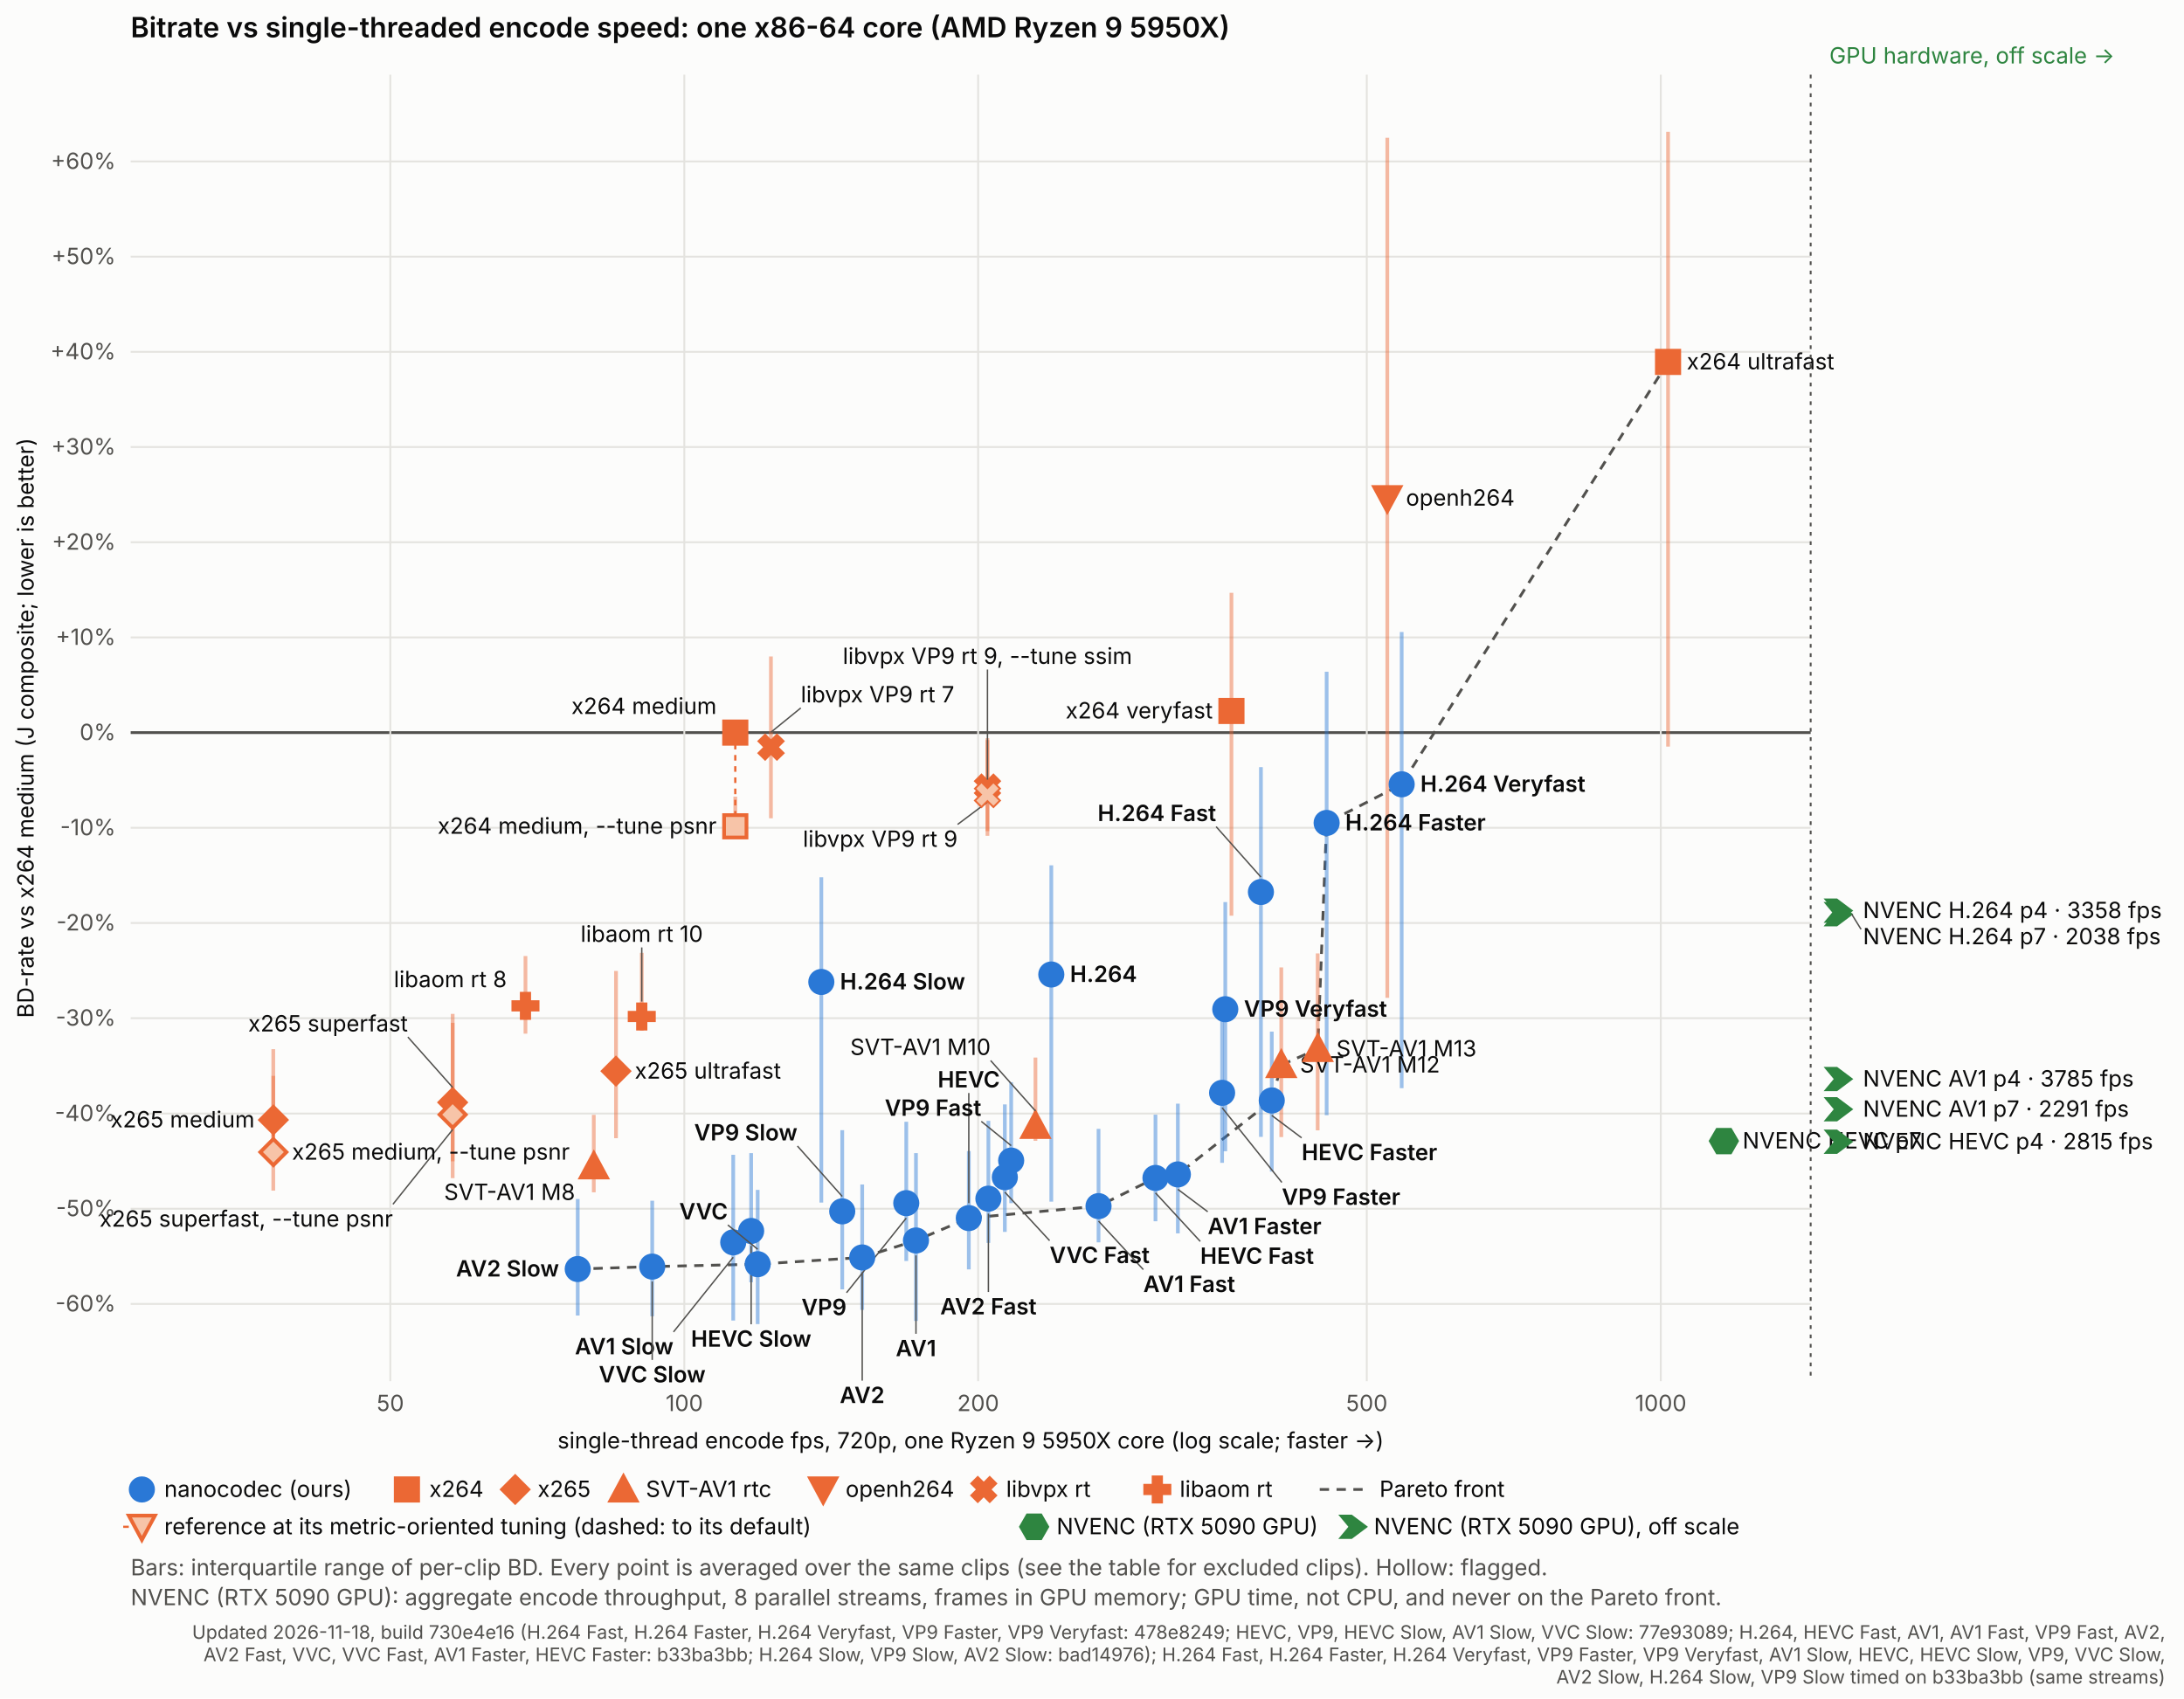
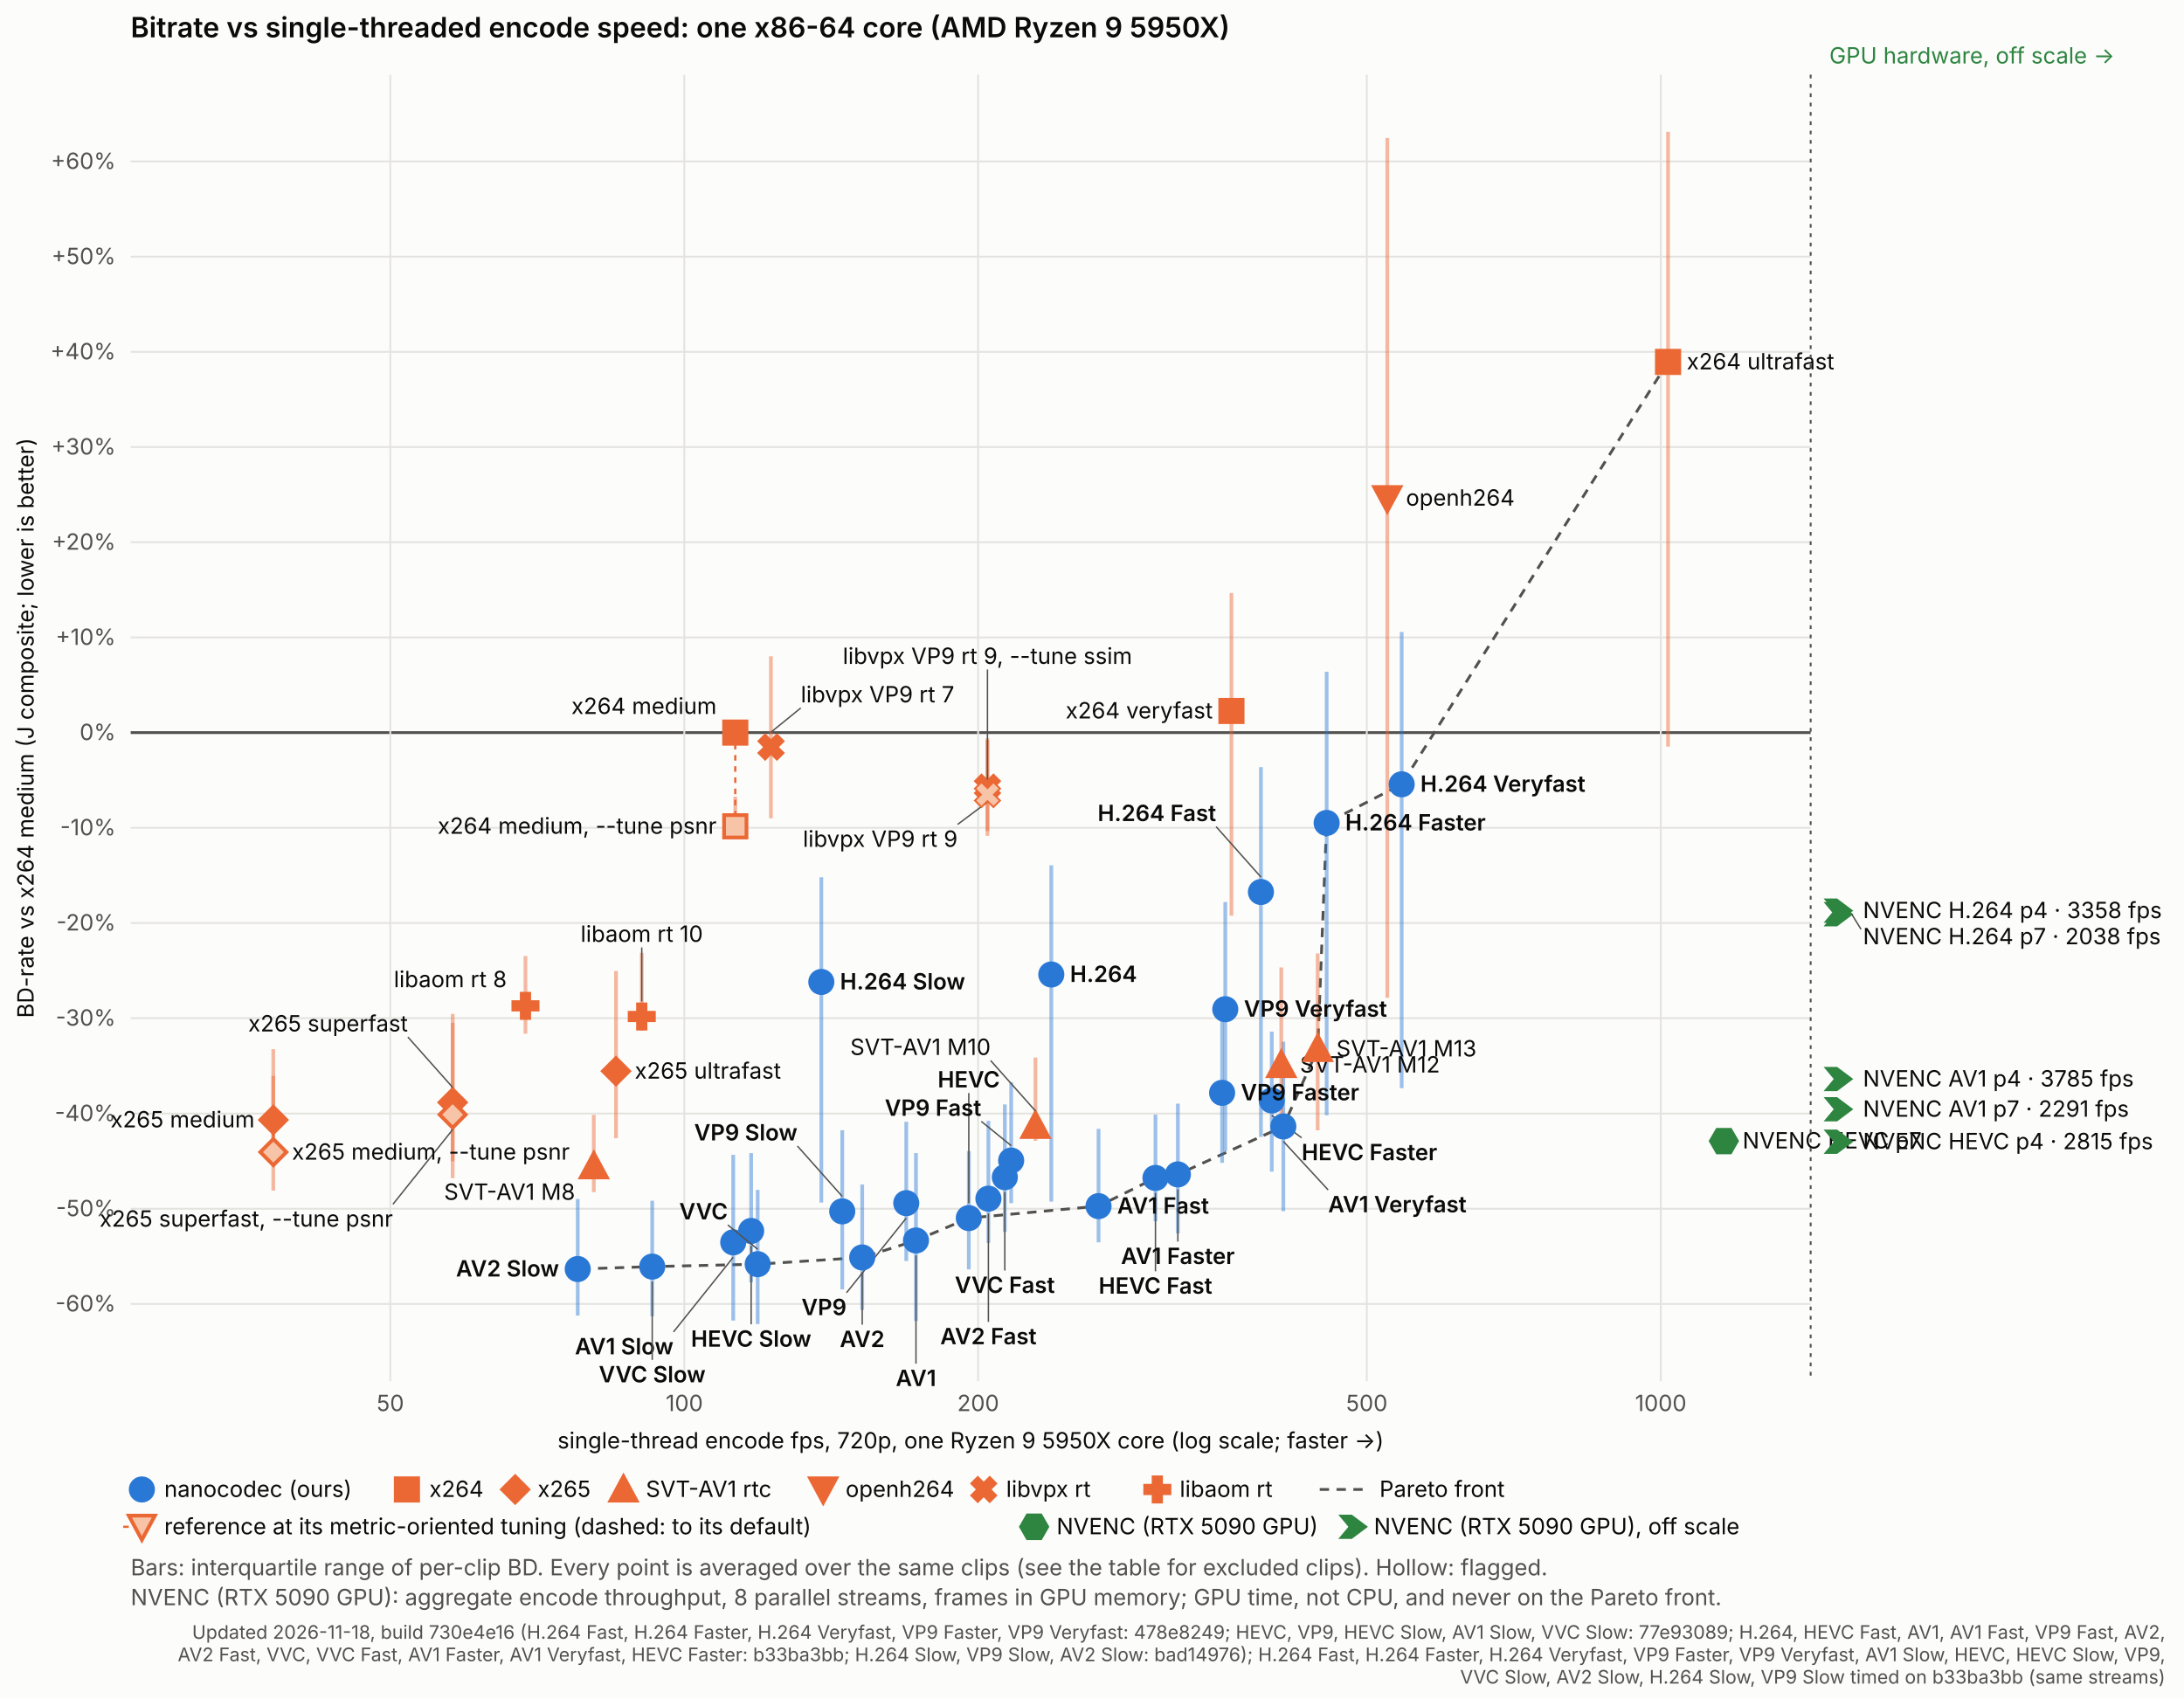
<svg xmlns="http://www.w3.org/2000/svg" viewBox="0 0 1170 910" width="1170" height="910" font-family="system-ui, -apple-system, Segoe UI, sans-serif" font-size="12">
  <rect width="1170" height="910" fill="#fcfcfb" />
  <text x="70" y="20" font-size="15" font-weight="600" fill="#0b0b0b">Bitrate vs single-threaded encode speed: one x86-64 core (AMD Ryzen 9 5950X)</text>
  <text x="70" y="35" fill="#52514e" />
  <line x1="70" x2="970" y1="698.6" y2="698.6" stroke="#e4e3df" stroke-width="1" />
  <text x="62" y="702.6" text-anchor="end" fill="#52514e">-60%</text>
  <line x1="70" x2="970" y1="647.6" y2="647.6" stroke="#e4e3df" stroke-width="1" />
  <text x="62" y="651.6" text-anchor="end" fill="#52514e">-50%</text>
  <line x1="70" x2="970" y1="596.6" y2="596.6" stroke="#e4e3df" stroke-width="1" />
  <text x="62" y="600.6" text-anchor="end" fill="#52514e">-40%</text>
  <line x1="70" x2="970" y1="545.5" y2="545.5" stroke="#e4e3df" stroke-width="1" />
  <text x="62" y="549.5" text-anchor="end" fill="#52514e">-30%</text>
  <line x1="70" x2="970" y1="494.5" y2="494.5" stroke="#e4e3df" stroke-width="1" />
  <text x="62" y="498.5" text-anchor="end" fill="#52514e">-20%</text>
  <line x1="70" x2="970" y1="443.5" y2="443.5" stroke="#e4e3df" stroke-width="1" />
  <text x="62" y="447.5" text-anchor="end" fill="#52514e">-10%</text>
  <line x1="70" x2="970" y1="392.5" y2="392.5" stroke="#52514e" stroke-width="1.5" />
  <text x="62" y="396.5" text-anchor="end" fill="#52514e">0%</text>
  <line x1="70" x2="970" y1="341.5" y2="341.5" stroke="#e4e3df" stroke-width="1" />
  <text x="62" y="345.5" text-anchor="end" fill="#52514e">+10%</text>
  <line x1="70" x2="970" y1="290.5" y2="290.5" stroke="#e4e3df" stroke-width="1" />
  <text x="62" y="294.5" text-anchor="end" fill="#52514e">+20%</text>
  <line x1="70" x2="970" y1="239.5" y2="239.5" stroke="#e4e3df" stroke-width="1" />
  <text x="62" y="243.5" text-anchor="end" fill="#52514e">+30%</text>
  <line x1="70" x2="970" y1="188.5" y2="188.5" stroke="#e4e3df" stroke-width="1" />
  <text x="62" y="192.5" text-anchor="end" fill="#52514e">+40%</text>
  <line x1="70" x2="970" y1="137.5" y2="137.5" stroke="#e4e3df" stroke-width="1" />
  <text x="62" y="141.5" text-anchor="end" fill="#52514e">+50%</text>
  <line x1="70" x2="970" y1="86.5" y2="86.5" stroke="#e4e3df" stroke-width="1" />
  <text x="62" y="90.5" text-anchor="end" fill="#52514e">+60%</text>
  <line x1="209.1" x2="209.1" y1="40" y2="740" stroke="#e4e3df" />
  <text x="209.1" y="756" text-anchor="middle" fill="#52514e">50</text>
  <line x1="366.6" x2="366.6" y1="40" y2="740" stroke="#e4e3df" />
  <text x="366.6" y="756" text-anchor="middle" fill="#52514e">100</text>
  <line x1="524.0" x2="524.0" y1="40" y2="740" stroke="#e4e3df" />
  <text x="524.0" y="756" text-anchor="middle" fill="#52514e">200</text>
  <line x1="732.2" x2="732.2" y1="40" y2="740" stroke="#e4e3df" />
  <text x="732.2" y="756" text-anchor="middle" fill="#52514e">500</text>
  <line x1="889.7" x2="889.7" y1="40" y2="740" stroke="#e4e3df" />
  <text x="889.7" y="756" text-anchor="middle" fill="#52514e">1000</text>
  <text x="520.0" y="776" text-anchor="middle" fill="#0b0b0b">single-thread encode fps, 720p, one Ryzen 9 5950X core (log scale; faster →)</text>
  <text transform="translate(18,390.0) rotate(-90)" text-anchor="middle" fill="#0b0b0b">BD-rate vs x264 medium (J composite; lower is better)</text>
-   <polyline points="893.6,193.9 750.9,420.2 710.7,440.9 705.9,562.0 686.4,570.6 681.3,589.6 631.0,629.2 619.0,631.1 588.5,646.2 519.0,652.6 490.7,664.6 461.9,673.7 405.9,677.3 349.4,678.6 309.5,679.9" fill="none" stroke="#52514e" stroke-width="1.5" stroke-dasharray="5 4" />
+   <polyline points="893.6,193.9 750.9,420.2 710.7,440.9 705.9,562.0 687.5,603.5 631.0,629.2 619.0,631.1 588.5,646.2 519.0,652.6 490.7,664.6 461.9,673.7 405.9,677.3 349.4,678.6 309.5,679.9" fill="none" stroke="#52514e" stroke-width="1.5" stroke-dasharray="5 4" />
  <line x1="393.9" y1="392.5" x2="393.9" y2="442.7" stroke="#eb6834" stroke-width="1.2" stroke-dasharray="3 3" />
  <line x1="242.5" y1="590.6" x2="242.5" y2="597.2" stroke="#eb6834" stroke-width="1.2" stroke-dasharray="3 3" />
  <line x1="146.4" y1="600.0" x2="146.4" y2="617.3" stroke="#eb6834" stroke-width="1.2" stroke-dasharray="3 3" />
  <line x1="529.0" y1="421.7" x2="529.0" y2="425.7" stroke="#eb6834" stroke-width="1.2" stroke-dasharray="3 3" />
  <line x1="393.9" x2="393.9" y1="392.5" y2="392.5" stroke="#eb6834" stroke-opacity="0.45" stroke-width="2" />
  <line x1="440.0" x2="440.0" y1="644.3" y2="470.0" stroke="#2a78d6" stroke-opacity="0.45" stroke-width="2" />
  <line x1="563.2" x2="563.2" y1="643.8" y2="463.6" stroke="#2a78d6" stroke-opacity="0.45" stroke-width="2" />
  <line x1="675.5" x2="675.5" y1="609.1" y2="411.0" stroke="#2a78d6" stroke-opacity="0.45" stroke-width="2" />
  <line x1="710.7" x2="710.7" y1="597.5" y2="359.9" stroke="#2a78d6" stroke-opacity="0.45" stroke-width="2" />
  <line x1="750.9" x2="750.9" y1="583.0" y2="338.6" stroke="#2a78d6" stroke-opacity="0.45" stroke-width="2" />
  <line x1="402.4" x2="402.4" y1="687.0" y2="617.8" stroke="#2a78d6" stroke-opacity="0.45" stroke-width="2" />
  <line x1="519.0" x2="519.0" y1="680.1" y2="616.7" stroke="#2a78d6" stroke-opacity="0.45" stroke-width="2" />
  <line x1="619.0" x2="619.0" y1="654.3" y2="597.2" stroke="#2a78d6" stroke-opacity="0.45" stroke-width="2" />
  <line x1="681.3" x2="681.3" y1="627.7" y2="552.7" stroke="#2a78d6" stroke-opacity="0.45" stroke-width="2" />
  <line x1="392.8" x2="392.8" y1="707.5" y2="618.7" stroke="#2a78d6" stroke-opacity="0.45" stroke-width="2" />
  <line x1="490.7" x2="490.7" y1="707.7" y2="617.8" stroke="#2a78d6" stroke-opacity="0.45" stroke-width="2" />
  <line x1="588.5" x2="588.5" y1="665.6" y2="604.8" stroke="#2a78d6" stroke-opacity="0.45" stroke-width="2" />
  <line x1="631.0" x2="631.0" y1="660.8" y2="591.3" stroke="#2a78d6" stroke-opacity="0.45" stroke-width="2" />
+   <line x1="687.5" x2="687.5" y1="648.9" y2="558.1" stroke="#2a78d6" stroke-opacity="0.45" stroke-width="2" />
  <line x1="451.2" x2="451.2" y1="690.8" y2="605.5" stroke="#2a78d6" stroke-opacity="0.45" stroke-width="2" />
  <line x1="485.5" x2="485.5" y1="675.6" y2="601.0" stroke="#2a78d6" stroke-opacity="0.45" stroke-width="2" />
  <line x1="541.7" x2="541.7" y1="644.6" y2="579.8" stroke="#2a78d6" stroke-opacity="0.45" stroke-width="2" />
  <line x1="654.7" x2="654.7" y1="623.0" y2="536.5" stroke="#2a78d6" stroke-opacity="0.45" stroke-width="2" />
  <line x1="656.4" x2="656.4" y1="616.8" y2="483.3" stroke="#2a78d6" stroke-opacity="0.45" stroke-width="2" />
  <line x1="309.5" x2="309.5" y1="704.8" y2="642.4" stroke="#2a78d6" stroke-opacity="0.45" stroke-width="2" />
  <line x1="461.9" x2="461.9" y1="701.8" y2="634.6" stroke="#2a78d6" stroke-opacity="0.45" stroke-width="2" />
  <line x1="529.5" x2="529.5" y1="665.9" y2="600.5" stroke="#2a78d6" stroke-opacity="0.45" stroke-width="2" />
  <line x1="349.4" x2="349.4" y1="705.2" y2="643.3" stroke="#2a78d6" stroke-opacity="0.45" stroke-width="2" />
  <line x1="405.9" x2="405.9" y1="709.4" y2="637.5" stroke="#2a78d6" stroke-opacity="0.45" stroke-width="2" />
  <line x1="538.3" x2="538.3" y1="660.0" y2="591.7" stroke="#2a78d6" stroke-opacity="0.45" stroke-width="2" />
-   <line x1="743.2" x2="743.2" y1="534.6" y2="73.8" stroke="#eb6834" stroke-opacity="0.45" stroke-width="2" />
+   <line x1="743.2" x2="743.2" y1="534.6" y2="73.9" stroke="#eb6834" stroke-opacity="0.45" stroke-width="2" />
  <line x1="893.6" x2="893.6" y1="400.0" y2="70.6" stroke="#eb6834" stroke-opacity="0.45" stroke-width="2" />
-   <line x1="659.7" x2="659.7" y1="490.6" y2="317.6" stroke="#eb6834" stroke-opacity="0.45" stroke-width="2" />
+   <line x1="659.7" x2="659.7" y1="490.6" y2="317.7" stroke="#eb6834" stroke-opacity="0.45" stroke-width="2" />
  <line x1="330.0" x2="330.0" y1="609.8" y2="520.2" stroke="#eb6834" stroke-opacity="0.45" stroke-width="2" />
  <line x1="242.5" x2="242.5" y1="622.2" y2="543.2" stroke="#eb6834" stroke-opacity="0.45" stroke-width="2" />
  <line x1="146.4" x2="146.4" y1="613.4" y2="562.1" stroke="#eb6834" stroke-opacity="0.45" stroke-width="2" />
-   <line x1="318.1" x2="318.1" y1="638.8" y2="597.3" stroke="#eb6834" stroke-opacity="0.45" stroke-width="2" />
+   <line x1="318.1" x2="318.1" y1="638.7" y2="597.3" stroke="#eb6834" stroke-opacity="0.45" stroke-width="2" />
  <line x1="554.7" x2="554.7" y1="611.2" y2="566.6" stroke="#eb6834" stroke-opacity="0.45" stroke-width="2" />
  <line x1="686.4" x2="686.4" y1="609.2" y2="518.3" stroke="#eb6834" stroke-opacity="0.45" stroke-width="2" />
  <line x1="705.9" x2="705.9" y1="605.6" y2="510.8" stroke="#eb6834" stroke-opacity="0.45" stroke-width="2" />
-   <line x1="413.0" x2="413.0" y1="438.4" y2="351.7" stroke="#eb6834" stroke-opacity="0.45" stroke-width="2" />
+   <line x1="413.0" x2="413.0" y1="438.4" y2="351.6" stroke="#eb6834" stroke-opacity="0.45" stroke-width="2" />
  <line x1="529.0" x2="529.0" y1="445.3" y2="396.5" stroke="#eb6834" stroke-opacity="0.45" stroke-width="2" />
  <line x1="281.5" x2="281.5" y1="553.8" y2="512.2" stroke="#eb6834" stroke-opacity="0.45" stroke-width="2" />
  <line x1="343.8" x2="343.8" y1="552.2" y2="510.5" stroke="#eb6834" stroke-opacity="0.45" stroke-width="2" />
  <line x1="393.9" x2="393.9" y1="445.1" y2="426.8" stroke="#eb6834" stroke-opacity="0.45" stroke-width="2" />
  <line x1="242.5" x2="242.5" y1="631.2" y2="548.0" stroke="#eb6834" stroke-opacity="0.45" stroke-width="2" />
  <line x1="146.4" x2="146.4" y1="637.9" y2="576.4" stroke="#eb6834" stroke-opacity="0.45" stroke-width="2" />
  <line x1="529.0" x2="529.0" y1="447.8" y2="395.5" stroke="#eb6834" stroke-opacity="0.45" stroke-width="2" />
  <g>
    <rect x="387.9" y="386.5" width="12" height="12" fill="#eb6834" stroke="#eb6834" stroke-width="2" />
  </g>
  <text x="383.9" y="382.5" text-anchor="end" fill="#0b0b0b">x264 medium</text>
  <g>
    <circle cx="440.0" cy="526.1" r="6" fill="#2a78d6" stroke="#2a78d6" stroke-width="2" />
  </g>
  <text x="450.0" y="530.1" text-anchor="start" fill="#0b0b0b" font-weight="600">H.264 Slow</text>
  <g>
    <circle cx="563.2" cy="522.1" r="6" fill="#2a78d6" stroke="#2a78d6" stroke-width="2" />
  </g>
  <text x="573.2" y="526.1" text-anchor="start" fill="#0b0b0b" font-weight="600">H.264</text>
  <g>
    <circle cx="675.5" cy="477.9" r="6" fill="#2a78d6" stroke="#2a78d6" stroke-width="2" />
  </g>
  <line x1="675.5" y1="469.9" x2="651.5" y2="442.9" stroke="#52514e" stroke-width="0.75" />
  <text x="651.5" y="439.9" text-anchor="end" fill="#0b0b0b" font-weight="600">H.264 Fast</text>
  <g>
    <circle cx="710.7" cy="440.9" r="6" fill="#2a78d6" stroke="#2a78d6" stroke-width="2" />
  </g>
  <text x="720.7" y="444.9" text-anchor="start" fill="#0b0b0b" font-weight="600">H.264 Faster</text>
  <g>
    <circle cx="750.9" cy="420.2" r="6" fill="#2a78d6" stroke="#2a78d6" stroke-width="2" />
  </g>
  <text x="760.9" y="424.2" text-anchor="start" fill="#0b0b0b" font-weight="600">H.264 Veryfast</text>
  <g>
    <circle cx="402.4" cy="659.5" r="6" fill="#2a78d6" stroke="#2a78d6" stroke-width="2" />
  </g>
  <line x1="402.4" y1="667.5" x2="402.4" y2="709.5" stroke="#52514e" stroke-width="0.75" />
  <text x="402.4" y="721.5" text-anchor="middle" fill="#0b0b0b" font-weight="600">HEVC Slow</text>
  <g>
    <circle cx="519.0" cy="652.6" r="6" fill="#2a78d6" stroke="#2a78d6" stroke-width="2" />
  </g>
  <line x1="519.0" y1="644.6" x2="519.0" y2="585.6" stroke="#52514e" stroke-width="0.75" />
  <text x="519.0" y="582.6" text-anchor="middle" fill="#0b0b0b" font-weight="600">HEVC</text>
  <g>
    <circle cx="619.0" cy="631.1" r="6" fill="#2a78d6" stroke="#2a78d6" stroke-width="2" />
  </g>
-   <line x1="619.0" y1="639.1" x2="643.0" y2="665.1" stroke="#52514e" stroke-width="0.75" />
-   <text x="643.0" y="677.1" text-anchor="start" fill="#0b0b0b" font-weight="600">HEVC Fast</text>
+   <line x1="619.0" y1="639.1" x2="619.0" y2="681.1" stroke="#52514e" stroke-width="0.75" />
+   <text x="619.0" y="693.1" text-anchor="middle" fill="#0b0b0b" font-weight="600">HEVC Fast</text>
  <g>
    <circle cx="681.3" cy="589.6" r="6" fill="#2a78d6" stroke="#2a78d6" stroke-width="2" />
  </g>
  <line x1="681.3" y1="597.6" x2="697.3" y2="609.6" stroke="#52514e" stroke-width="0.75" />
  <text x="697.3" y="621.6" text-anchor="start" fill="#0b0b0b" font-weight="600">HEVC Faster</text>
  <g>
    <circle cx="392.8" cy="665.6" r="6" fill="#2a78d6" stroke="#2a78d6" stroke-width="2" />
  </g>
  <line x1="392.8" y1="673.6" x2="360.8" y2="713.6" stroke="#52514e" stroke-width="0.75" />
  <text x="360.8" y="725.6" text-anchor="end" fill="#0b0b0b" font-weight="600">AV1 Slow</text>
  <g>
    <circle cx="490.7" cy="664.6" r="6" fill="#2a78d6" stroke="#2a78d6" stroke-width="2" />
  </g>
-   <line x1="490.7" y1="672.6" x2="490.7" y2="714.6" stroke="#52514e" stroke-width="0.75" />
-   <text x="490.7" y="726.6" text-anchor="middle" fill="#0b0b0b" font-weight="600">AV1</text>
+   <line x1="490.7" y1="672.6" x2="490.7" y2="730.6" stroke="#52514e" stroke-width="0.75" />
+   <text x="490.7" y="742.6" text-anchor="middle" fill="#0b0b0b" font-weight="600">AV1</text>
  <g>
    <circle cx="588.5" cy="646.2" r="6" fill="#2a78d6" stroke="#2a78d6" stroke-width="2" />
  </g>
-   <line x1="588.5" y1="654.2" x2="612.5" y2="680.2" stroke="#52514e" stroke-width="0.75" />
-   <text x="612.5" y="692.2" text-anchor="start" fill="#0b0b0b" font-weight="600">AV1 Fast</text>
+   <text x="598.5" y="650.2" text-anchor="start" fill="#0b0b0b" font-weight="600">AV1 Fast</text>
  <g>
    <circle cx="631.0" cy="629.2" r="6" fill="#2a78d6" stroke="#2a78d6" stroke-width="2" />
  </g>
-   <line x1="631.0" y1="637.2" x2="647.0" y2="649.2" stroke="#52514e" stroke-width="0.75" />
-   <text x="647.0" y="661.2" text-anchor="start" fill="#0b0b0b" font-weight="600">AV1 Faster</text>
+   <line x1="631.0" y1="637.2" x2="631.0" y2="665.2" stroke="#52514e" stroke-width="0.75" />
+   <text x="631.0" y="677.2" text-anchor="middle" fill="#0b0b0b" font-weight="600">AV1 Faster</text>
+   <g>
+     <circle cx="687.5" cy="603.5" r="6" fill="#2a78d6" stroke="#2a78d6" stroke-width="2" />
+   </g>
+   <line x1="687.5" y1="611.5" x2="711.5" y2="637.5" stroke="#52514e" stroke-width="0.75" />
+   <text x="711.5" y="649.5" text-anchor="start" fill="#0b0b0b" font-weight="600">AV1 Veryfast</text>
  <g>
    <circle cx="451.2" cy="649.0" r="6" fill="#2a78d6" stroke="#2a78d6" stroke-width="2" />
  </g>
  <line x1="451.2" y1="641.0" x2="427.2" y2="614.0" stroke="#52514e" stroke-width="0.75" />
  <text x="427.2" y="611.0" text-anchor="end" fill="#0b0b0b" font-weight="600">VP9 Slow</text>
  <g>
    <circle cx="485.5" cy="644.6" r="6" fill="#2a78d6" stroke="#2a78d6" stroke-width="2" />
  </g>
  <line x1="485.5" y1="652.6" x2="453.5" y2="692.6" stroke="#52514e" stroke-width="0.75" />
  <text x="453.5" y="704.6" text-anchor="end" fill="#0b0b0b" font-weight="600">VP9</text>
  <g>
    <circle cx="541.7" cy="621.8" r="6" fill="#2a78d6" stroke="#2a78d6" stroke-width="2" />
  </g>
  <line x1="541.7" y1="613.8" x2="525.7" y2="600.8" stroke="#52514e" stroke-width="0.75" />
  <text x="525.7" y="597.8" text-anchor="end" fill="#0b0b0b" font-weight="600">VP9 Fast</text>
  <g>
    <circle cx="654.7" cy="585.5" r="6" fill="#2a78d6" stroke="#2a78d6" stroke-width="2" />
  </g>
-   <line x1="654.7" y1="593.5" x2="686.7" y2="633.5" stroke="#52514e" stroke-width="0.75" />
-   <text x="686.7" y="645.5" text-anchor="start" fill="#0b0b0b" font-weight="600">VP9 Faster</text>
+   <text x="664.7" y="589.5" text-anchor="start" fill="#0b0b0b" font-weight="600">VP9 Faster</text>
  <g>
    <circle cx="656.4" cy="540.7" r="6" fill="#2a78d6" stroke="#2a78d6" stroke-width="2" />
  </g>
  <text x="666.4" y="544.7" text-anchor="start" fill="#0b0b0b" font-weight="600">VP9 Veryfast</text>
  <g>
    <circle cx="309.5" cy="679.9" r="6" fill="#2a78d6" stroke="#2a78d6" stroke-width="2" />
  </g>
  <text x="299.5" y="683.9" text-anchor="end" fill="#0b0b0b" font-weight="600">AV2 Slow</text>
  <g>
    <circle cx="461.9" cy="673.7" r="6" fill="#2a78d6" stroke="#2a78d6" stroke-width="2" />
  </g>
-   <line x1="461.9" y1="681.7" x2="461.9" y2="739.7" stroke="#52514e" stroke-width="0.75" />
-   <text x="461.9" y="751.7" text-anchor="middle" fill="#0b0b0b" font-weight="600">AV2</text>
+   <line x1="461.9" y1="681.7" x2="461.9" y2="709.7" stroke="#52514e" stroke-width="0.75" />
+   <text x="461.9" y="721.7" text-anchor="middle" fill="#0b0b0b" font-weight="600">AV2</text>
  <g>
    <circle cx="529.5" cy="642.2" r="6" fill="#2a78d6" stroke="#2a78d6" stroke-width="2" />
  </g>
-   <line x1="529.5" y1="650.2" x2="529.5" y2="692.2" stroke="#52514e" stroke-width="0.75" />
-   <text x="529.5" y="704.2" text-anchor="middle" fill="#0b0b0b" font-weight="600">AV2 Fast</text>
+   <line x1="529.5" y1="650.2" x2="529.5" y2="708.2" stroke="#52514e" stroke-width="0.75" />
+   <text x="529.5" y="720.2" text-anchor="middle" fill="#0b0b0b" font-weight="600">AV2 Fast</text>
  <g>
    <circle cx="349.4" cy="678.6" r="6" fill="#2a78d6" stroke="#2a78d6" stroke-width="2" />
  </g>
  <line x1="349.4" y1="686.6" x2="349.4" y2="728.6" stroke="#52514e" stroke-width="0.75" />
  <text x="349.4" y="740.6" text-anchor="middle" fill="#0b0b0b" font-weight="600">VVC Slow</text>
  <g>
    <circle cx="405.9" cy="677.3" r="6" fill="#2a78d6" stroke="#2a78d6" stroke-width="2" />
  </g>
  <line x1="405.9" y1="669.3" x2="389.9" y2="656.3" stroke="#52514e" stroke-width="0.75" />
  <text x="389.9" y="653.3" text-anchor="end" fill="#0b0b0b" font-weight="600">VVC</text>
  <g>
    <circle cx="538.3" cy="630.7" r="6" fill="#2a78d6" stroke="#2a78d6" stroke-width="2" />
  </g>
-   <line x1="538.3" y1="638.7" x2="562.3" y2="664.7" stroke="#52514e" stroke-width="0.75" />
-   <text x="562.3" y="676.7" text-anchor="start" fill="#0b0b0b" font-weight="600">VVC Fast</text>
-   <g>
-     <polygon points="743.171,273.926 750.171,260.926 736.171,260.926" fill="#eb6834" stroke="#eb6834" stroke-width="2" />
+   <line x1="538.3" y1="638.7" x2="538.3" y2="680.7" stroke="#52514e" stroke-width="0.75" />
+   <text x="538.3" y="692.7" text-anchor="middle" fill="#0b0b0b" font-weight="600">VVC Fast</text>
+   <g>
+     <polygon points="743.171,273.937 750.171,260.937 736.171,260.937" fill="#eb6834" stroke="#eb6834" stroke-width="2" />
  </g>
  <text x="753.2" y="270.9" text-anchor="start" fill="#0b0b0b">openh264</text>
  <g>
    <rect x="887.6" y="187.9" width="12" height="12" fill="#eb6834" stroke="#eb6834" stroke-width="2" />
  </g>
  <text x="903.6" y="197.9" text-anchor="start" fill="#0b0b0b">x264 ultrafast</text>
  <g>
    <rect x="653.7" y="374.9" width="12" height="12" fill="#eb6834" stroke="#eb6834" stroke-width="2" />
  </g>
  <text x="649.7" y="384.9" text-anchor="end" fill="#0b0b0b">x264 veryfast</text>
  <g>
-     <polygon points="329.978,566.872 336.978,573.872 329.978,580.872 322.978,573.872" fill="#eb6834" stroke="#eb6834" stroke-width="2" />
+     <polygon points="329.978,566.875 336.978,573.875 329.978,580.875 322.978,573.875" fill="#eb6834" stroke="#eb6834" stroke-width="2" />
  </g>
  <text x="340.0" y="577.9" text-anchor="start" fill="#0b0b0b">x265 ultrafast</text>
  <g>
    <polygon points="242.489,583.629 249.489,590.629 242.489,597.629 235.489,590.629" fill="#eb6834" stroke="#eb6834" stroke-width="2" />
  </g>
  <line x1="242.5" y1="582.6" x2="218.5" y2="555.6" stroke="#52514e" stroke-width="0.75" />
  <text x="218.5" y="552.6" text-anchor="end" fill="#0b0b0b">x265 superfast</text>
  <g>
    <polygon points="146.449,593.015 153.449,600.015 146.449,607.015 139.449,600.015" fill="#eb6834" stroke="#eb6834" stroke-width="2" />
  </g>
  <text x="136.4" y="604.0" text-anchor="end" fill="#0b0b0b">x265 medium</text>
  <g>
-     <polygon points="318.125,617.865 325.125,630.865 311.125,630.865" fill="#eb6834" stroke="#eb6834" stroke-width="2" />
-   </g>
-   <text x="308.1" y="642.9" text-anchor="end" fill="#0b0b0b">SVT-AV1 M8</text>
-   <g>
-     <polygon points="554.706,596.192 561.706,609.192 547.706,609.192" fill="#eb6834" stroke="#eb6834" stroke-width="2" />
+     <polygon points="318.125,617.842 325.125,630.842 311.125,630.842" fill="#eb6834" stroke="#eb6834" stroke-width="2" />
+   </g>
+   <text x="308.1" y="642.8" text-anchor="end" fill="#0b0b0b">SVT-AV1 M8</text>
+   <g>
+     <polygon points="554.706,596.176 561.706,609.176 547.706,609.176" fill="#eb6834" stroke="#eb6834" stroke-width="2" />
  </g>
  <line x1="554.7" y1="595.2" x2="530.7" y2="568.2" stroke="#52514e" stroke-width="0.75" />
  <text x="530.7" y="565.2" text-anchor="end" fill="#0b0b0b">SVT-AV1 M10</text>
  <g>
-     <polygon points="686.399,563.59 693.399,576.59 679.399,576.59" fill="#eb6834" stroke="#eb6834" stroke-width="2" />
+     <polygon points="686.399,563.589 693.399,576.589 679.399,576.589" fill="#eb6834" stroke="#eb6834" stroke-width="2" />
  </g>
  <text x="696.4" y="574.6" text-anchor="start" fill="#0b0b0b">SVT-AV1 M12</text>
  <g>
-     <polygon points="705.948,555.004 712.948,568.004 698.948,568.004" fill="#eb6834" stroke="#eb6834" stroke-width="2" />
+     <polygon points="705.948,555.002 712.948,568.002 698.948,568.002" fill="#eb6834" stroke="#eb6834" stroke-width="2" />
  </g>
  <text x="715.9" y="566.0" text-anchor="start" fill="#0b0b0b">SVT-AV1 M13</text>
  <g>
-     <polygon points="416.2,393.6 419.8,397.1 416.6,400.3 419.8,403.5 416.2,407.0 413.0,403.8 409.9,407.0 406.3,403.5 409.5,400.3 406.3,397.1 409.9,393.6 413.0,396.8" fill="#eb6834" stroke="#eb6834" stroke-width="1" />
+     <polygon points="416.2,393.5 419.8,397.1 416.6,400.3 419.8,403.4 416.2,407.0 413.0,403.8 409.9,407.0 406.3,403.4 409.5,400.3 406.3,397.1 409.9,393.5 413.0,396.7" fill="#eb6834" stroke="#eb6834" stroke-width="1" />
  </g>
  <line x1="413.0" y1="392.3" x2="429.0" y2="379.3" stroke="#52514e" stroke-width="0.75" />
  <text x="429.0" y="376.3" text-anchor="start" fill="#0b0b0b">libvpx VP9 rt 7</text>
  <g>
    <polygon points="532.2,415.0 535.7,418.5 532.5,421.7 535.7,424.9 532.2,428.4 529.0,425.2 525.8,428.4 522.3,424.9 525.5,421.7 522.3,418.5 525.8,415.0 529.0,418.2" fill="#eb6834" stroke="#eb6834" stroke-width="1" />
  </g>
  <line x1="529.0" y1="429.7" x2="513.0" y2="441.7" stroke="#52514e" stroke-width="0.75" />
  <text x="513.0" y="453.7" text-anchor="end" fill="#0b0b0b">libvpx VP9 rt 9</text>
  <g>
    <polygon points="279.0,531.9 284.0,531.9 284.0,536.4 288.5,536.4 288.5,541.4 284.0,541.4 284.0,545.9 279.0,545.9 279.0,541.4 274.5,541.4 274.5,536.4 279.0,536.4" fill="#eb6834" stroke="#eb6834" stroke-width="1" />
  </g>
  <text x="271.5" y="528.9" text-anchor="end" fill="#0b0b0b">libaom rt 8</text>
  <g>
    <polygon points="341.3,537.6 346.3,537.6 346.3,542.1 350.8,542.1 350.8,547.1 346.3,547.1 346.3,551.6 341.3,551.6 341.3,547.1 336.8,547.1 336.8,542.1 341.3,542.1" fill="#eb6834" stroke="#eb6834" stroke-width="1" />
  </g>
  <line x1="343.8" y1="536.6" x2="343.8" y2="507.6" stroke="#52514e" stroke-width="0.75" />
  <text x="343.8" y="504.6" text-anchor="middle" fill="#0b0b0b">libaom rt 10</text>
  <g>
    <rect x="387.9" y="436.7" width="12" height="12" fill="#f7c4a8" stroke="#eb6834" stroke-width="2" />
  </g>
  <text x="383.9" y="446.7" text-anchor="end" fill="#0b0b0b">x264 medium, --tune psnr</text>
  <g>
    <polygon points="242.489,590.171 249.489,597.171 242.489,604.171 235.489,597.171" fill="#f7c4a8" stroke="#eb6834" stroke-width="2" />
  </g>
  <line x1="242.5" y1="605.2" x2="210.5" y2="645.2" stroke="#52514e" stroke-width="0.75" />
  <text x="210.5" y="657.2" text-anchor="end" fill="#0b0b0b">x265 superfast, --tune psnr</text>
  <g>
    <polygon points="146.449,610.255 153.449,617.255 146.449,624.255 139.449,617.255" fill="#f7c4a8" stroke="#eb6834" stroke-width="2" />
  </g>
  <text x="156.4" y="621.3" text-anchor="start" fill="#0b0b0b">x265 medium, --tune psnr</text>
  <g>
    <polygon points="532.2,419.0 535.7,422.5 532.5,425.7 535.7,428.9 532.2,432.4 529.0,429.2 525.8,432.4 522.3,428.9 525.5,425.7 522.3,422.5 525.8,419.0 529.0,422.2" fill="#f7c4a8" stroke="#eb6834" stroke-width="1" />
  </g>
  <line x1="529.0" y1="417.7" x2="529.0" y2="358.7" stroke="#52514e" stroke-width="0.75" />
  <text x="529.0" y="355.7" text-anchor="middle" fill="#0b0b0b">libvpx VP9 rt 9, --tune ssim</text>
  <g>
    <polygon points="930.5,611.3 927.0,617.4 920.0,617.4 916.5,611.3 920.0,605.3 927.0,605.3" fill="#2e8540" stroke="#2e8540" stroke-width="2" />
  </g>
  <text x="933.5" y="615.3" text-anchor="start" fill="#0b0b0b">NVENC HEVC p7</text>
  <line x1="970" x2="970" y1="40" y2="740" stroke="#52514e" stroke-dasharray="2 3" />
  <text x="980" y="34" fill="#2e8540">GPU hardware, off scale →</text>
  <g>
    <polygon points="978.0,481.9 984.0,481.9 992.0,487.9 984.0,493.9 978.0,493.9 983.0,487.9" fill="#2e8540" stroke="#2e8540" />
  </g>
  <text x="998" y="491.9" fill="#0b0b0b">NVENC H.264 p4 · 3358 fps</text>
  <g>
    <polygon points="978.0,483.8 984.0,483.8 992.0,489.8 984.0,495.8 978.0,495.8 983.0,489.8" fill="#2e8540" stroke="#2e8540" />
  </g>
  <line x1="992" y1="489.8" x2="997" y2="497.9" stroke="#52514e" stroke-width="0.75" />
  <text x="998" y="505.9" fill="#0b0b0b">NVENC H.264 p7 · 2038 fps</text>
  <g>
    <polygon points="978.0,572.1 984.0,572.1 992.0,578.1 984.0,584.1 978.0,584.1 983.0,578.1" fill="#2e8540" stroke="#2e8540" />
  </g>
  <text x="998" y="582.1" fill="#0b0b0b">NVENC AV1 p4 · 3785 fps</text>
  <g>
    <polygon points="978.0,588.3 984.0,588.3 992.0,594.3 984.0,600.3 978.0,600.3 983.0,594.3" fill="#2e8540" stroke="#2e8540" />
  </g>
  <text x="998" y="598.3" fill="#0b0b0b">NVENC AV1 p7 · 2291 fps</text>
  <g>
    <polygon points="978.0,605.7 984.0,605.7 992.0,611.7 984.0,617.7 978.0,617.7 983.0,611.7" fill="#2e8540" stroke="#2e8540" />
  </g>
  <text x="998" y="615.7" fill="#0b0b0b">NVENC HEVC p4 · 2815 fps</text>
  <circle cx="76.0" cy="798.0" r="6" fill="#2a78d6" stroke="#2a78d6" stroke-width="2" />
  <text x="88" y="802" fill="#0b0b0b">nanocodec (ours)</text>
  <rect x="212.0" y="792.0" width="12" height="12" fill="#eb6834" stroke="#eb6834" stroke-width="2" />
  <text x="230" y="802" fill="#0b0b0b">x264</text>
  <polygon points="276,791 283,798 276,805 269,798" fill="#eb6834" stroke="#eb6834" stroke-width="2" />
  <text x="288" y="802" fill="#0b0b0b">x265</text>
  <polygon points="334,791 341,804 327,804" fill="#eb6834" stroke="#eb6834" stroke-width="2" />
  <text x="346" y="802" fill="#0b0b0b">SVT-AV1 rtc</text>
  <polygon points="441,805 448,792 434,792" fill="#eb6834" stroke="#eb6834" stroke-width="2" />
  <text x="453" y="802" fill="#0b0b0b">openh264</text>
  <polygon points="530.2,791.3 533.7,794.8 530.5,798.0 533.7,801.2 530.2,804.7 527.0,801.5 523.8,804.7 520.3,801.2 523.5,798.0 520.3,794.8 523.8,791.3 527.0,794.5" fill="#eb6834" stroke="#eb6834" stroke-width="1" />
  <text x="539" y="802" fill="#0b0b0b">libvpx rt</text>
  <polygon points="617.5,791.0 622.5,791.0 622.5,795.5 627.0,795.5 627.0,800.5 622.5,800.5 622.5,805.0 617.5,805.0 617.5,800.5 613.0,800.5 613.0,795.5 617.5,795.5" fill="#eb6834" stroke="#eb6834" stroke-width="1" />
  <text x="632" y="802" fill="#0b0b0b">libaom rt</text>
  <line x1="707" x2="733" y1="798" y2="798" stroke="#52514e" stroke-width="1.5" stroke-dasharray="5 4" />
  <text x="739" y="802" fill="#0b0b0b">Pareto front</text>
  <line x1="66" x2="76" y1="818" y2="818" stroke="#eb6834" stroke-width="1.2" stroke-dasharray="3 3" />
  <polygon points="76,825 83,812 69,812" fill="#f7c4a8" stroke="#eb6834" stroke-width="2" />
  <text x="88" y="822" fill="#0b0b0b">reference at its metric-oriented tuning (dashed: to its default)</text>
  <polygon points="561.0,818.0 557.5,824.1 550.5,824.1 547.0,818.0 550.5,811.9 557.5,811.9" fill="#2e8540" stroke="#2e8540" stroke-width="2" />
  <text x="566" y="822" fill="#0b0b0b">NVENC (RTX 5090 GPU)</text>
  <polygon points="718.0,812.0 724.0,812.0 732.0,818.0 724.0,824.0 718.0,824.0 723.0,818.0" fill="#2e8540" stroke="#2e8540" />
  <text x="736" y="822" fill="#0b0b0b">NVENC (RTX 5090 GPU), off scale</text>
  <text x="70" y="844" fill="#52514e">Bars: interquartile range of per-clip BD. Every point is averaged over the same clips (see the table for excluded clips). Hollow: flagged.</text>
  <text x="70" y="860" fill="#52514e">NVENC (RTX 5090 GPU): aggregate encode throughput, 8 parallel streams, frames in GPU memory; GPU time, not CPU, and never on the Pareto front.</text>
  <text x="1160" y="878" font-size="10" text-anchor="end" fill="#52514e">Updated 2026-11-18, build 730e4e16 (H.264 Fast, H.264 Faster, H.264 Veryfast, VP9 Faster, VP9 Veryfast: 478e8249; HEVC, VP9, HEVC Slow, AV1 Slow, VVC Slow: 77e93089; H.264, HEVC Fast, AV1, AV1 Fast, VP9 Fast, AV2,</text>
-   <text x="1160" y="890" font-size="10" text-anchor="end" fill="#52514e">AV2 Fast, VVC, VVC Fast, AV1 Faster, HEVC Faster: b33ba3bb; H.264 Slow, VP9 Slow, AV2 Slow: bad14976); H.264 Fast, H.264 Faster, H.264 Veryfast, VP9 Faster, VP9 Veryfast, AV1 Slow, HEVC, HEVC Slow, VP9, VVC Slow,</text>
-   <text x="1160" y="902" font-size="10" text-anchor="end" fill="#52514e">AV2 Slow, H.264 Slow, VP9 Slow timed on b33ba3bb (same streams)</text>
+   <text x="1160" y="890" font-size="10" text-anchor="end" fill="#52514e">AV2 Fast, VVC, VVC Fast, AV1 Faster, AV1 Veryfast, HEVC Faster: b33ba3bb; H.264 Slow, VP9 Slow, AV2 Slow: bad14976); H.264 Fast, H.264 Faster, H.264 Veryfast, VP9 Faster, VP9 Veryfast, AV1 Slow, HEVC, HEVC Slow, VP9,</text>
+   <text x="1160" y="902" font-size="10" text-anchor="end" fill="#52514e">VVC Slow, AV2 Slow, H.264 Slow, VP9 Slow timed on b33ba3bb (same streams)</text>
</svg>
